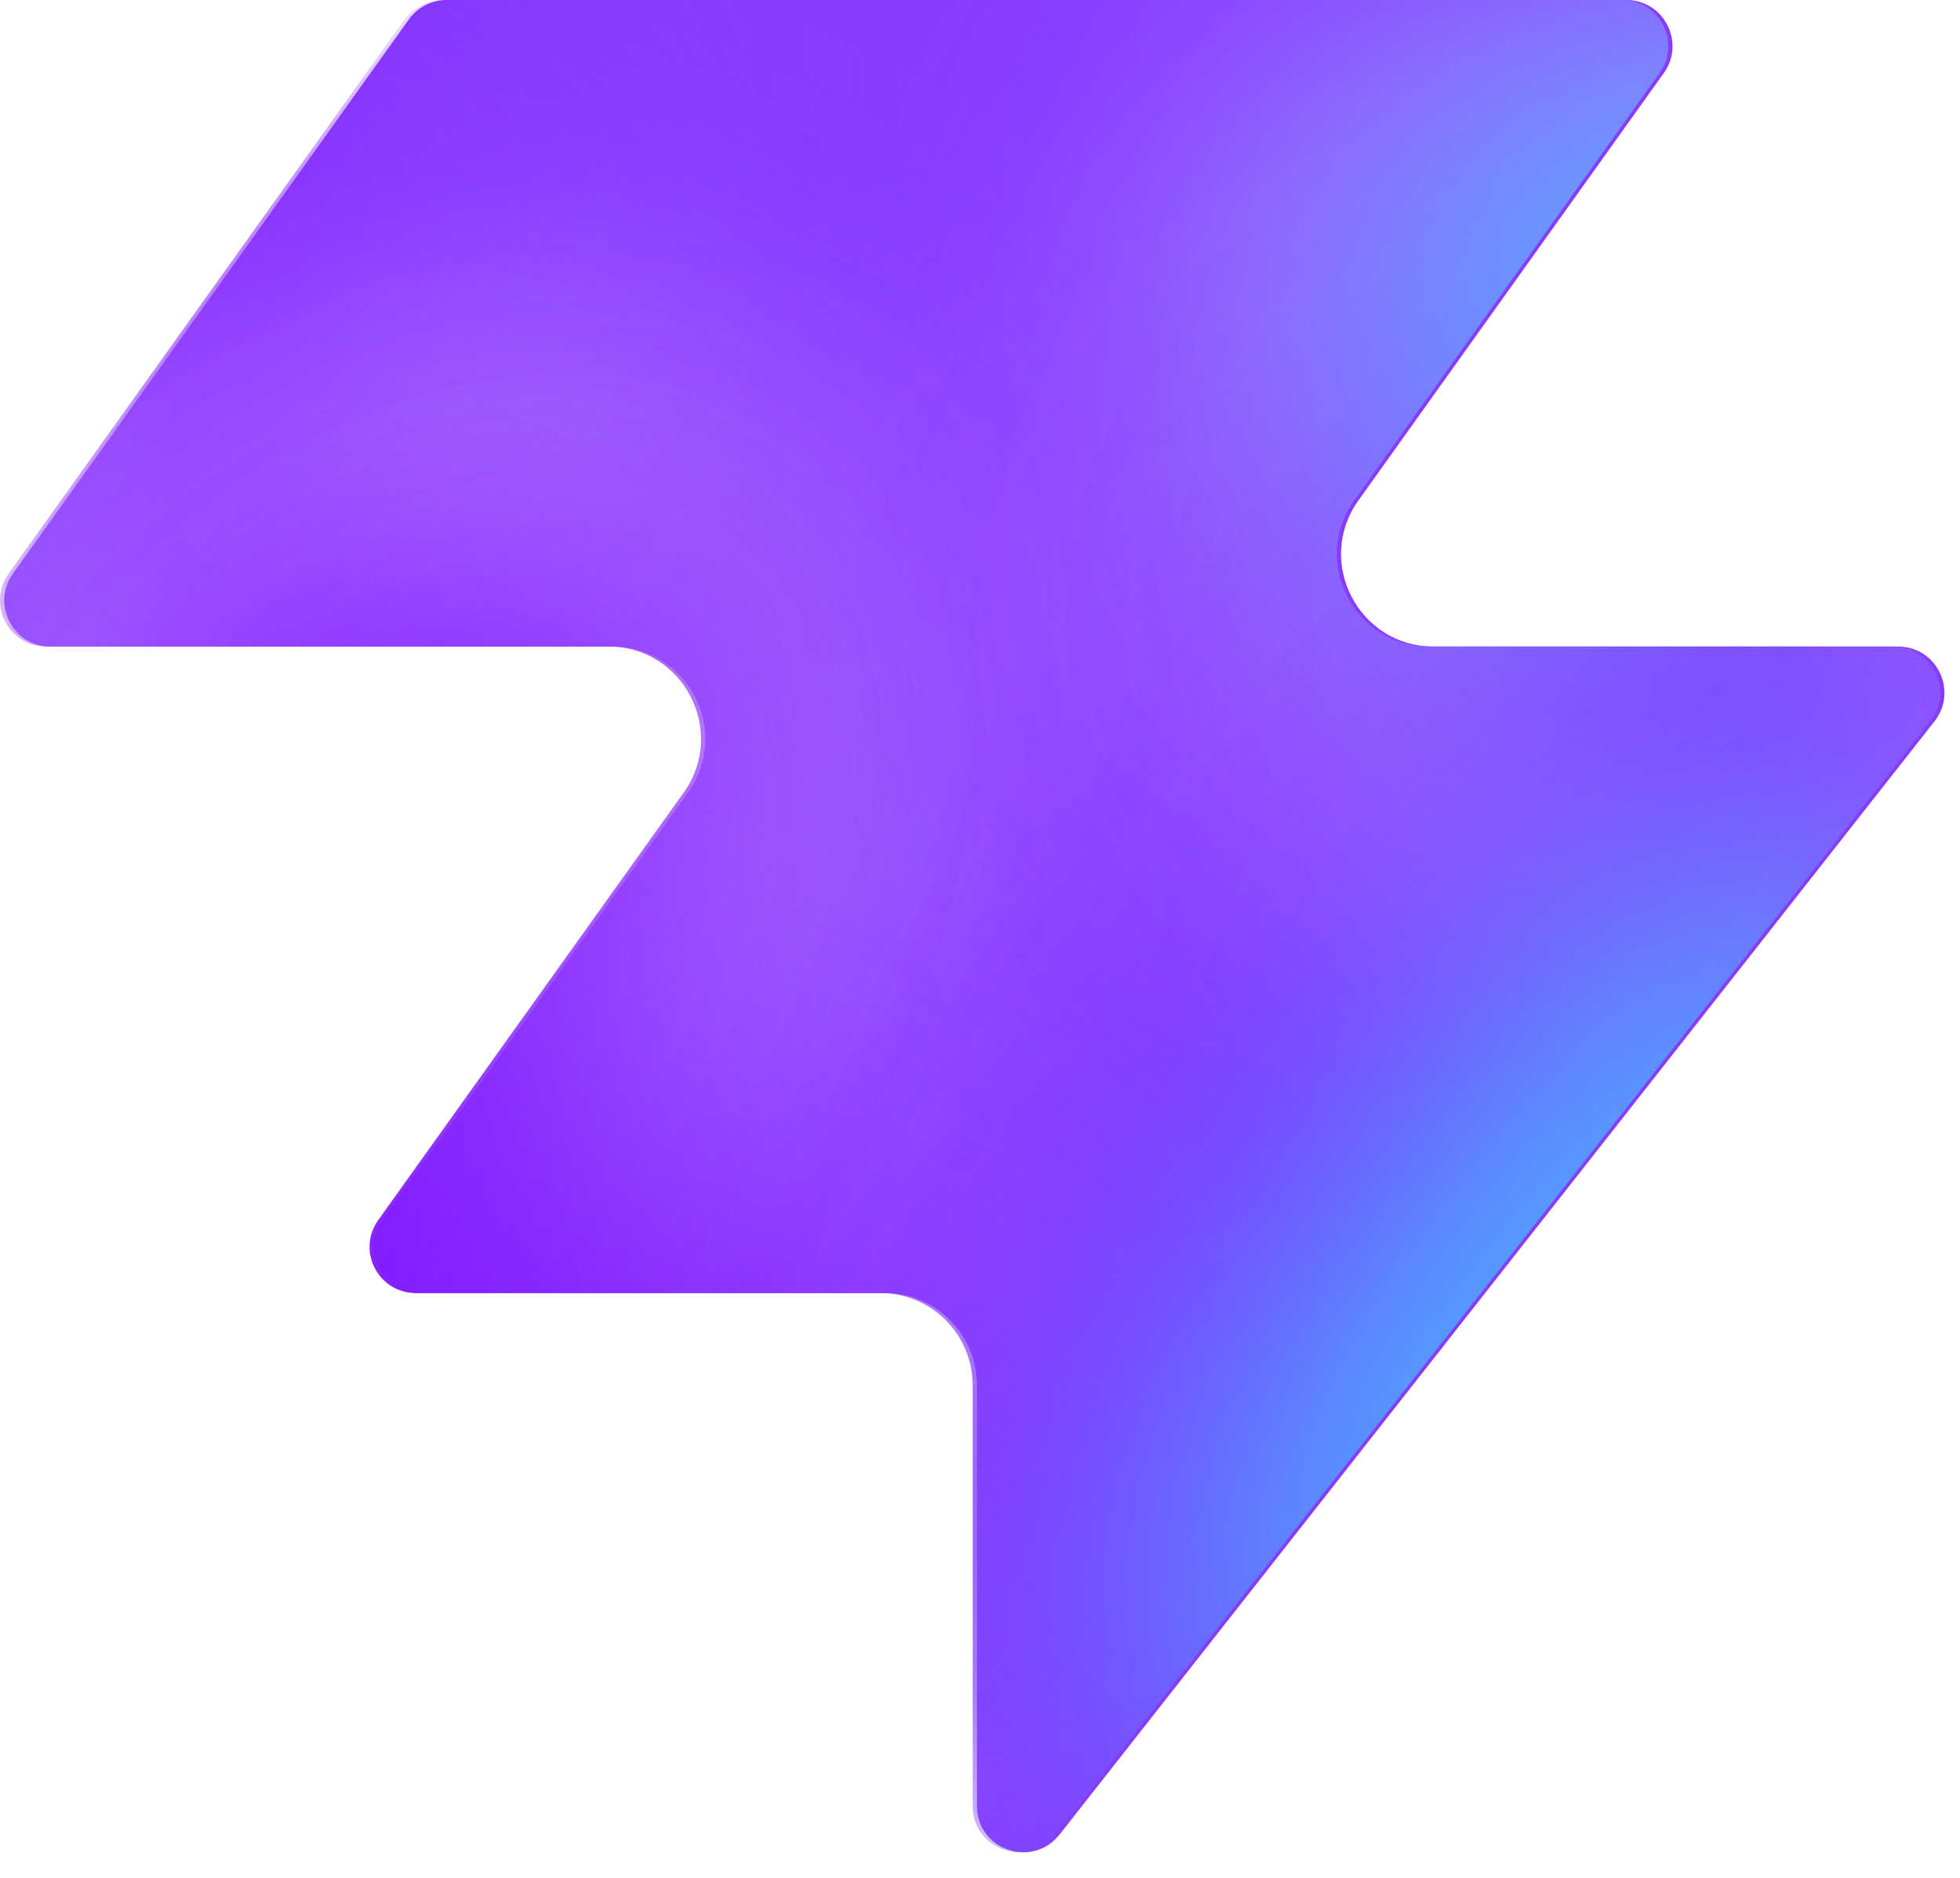
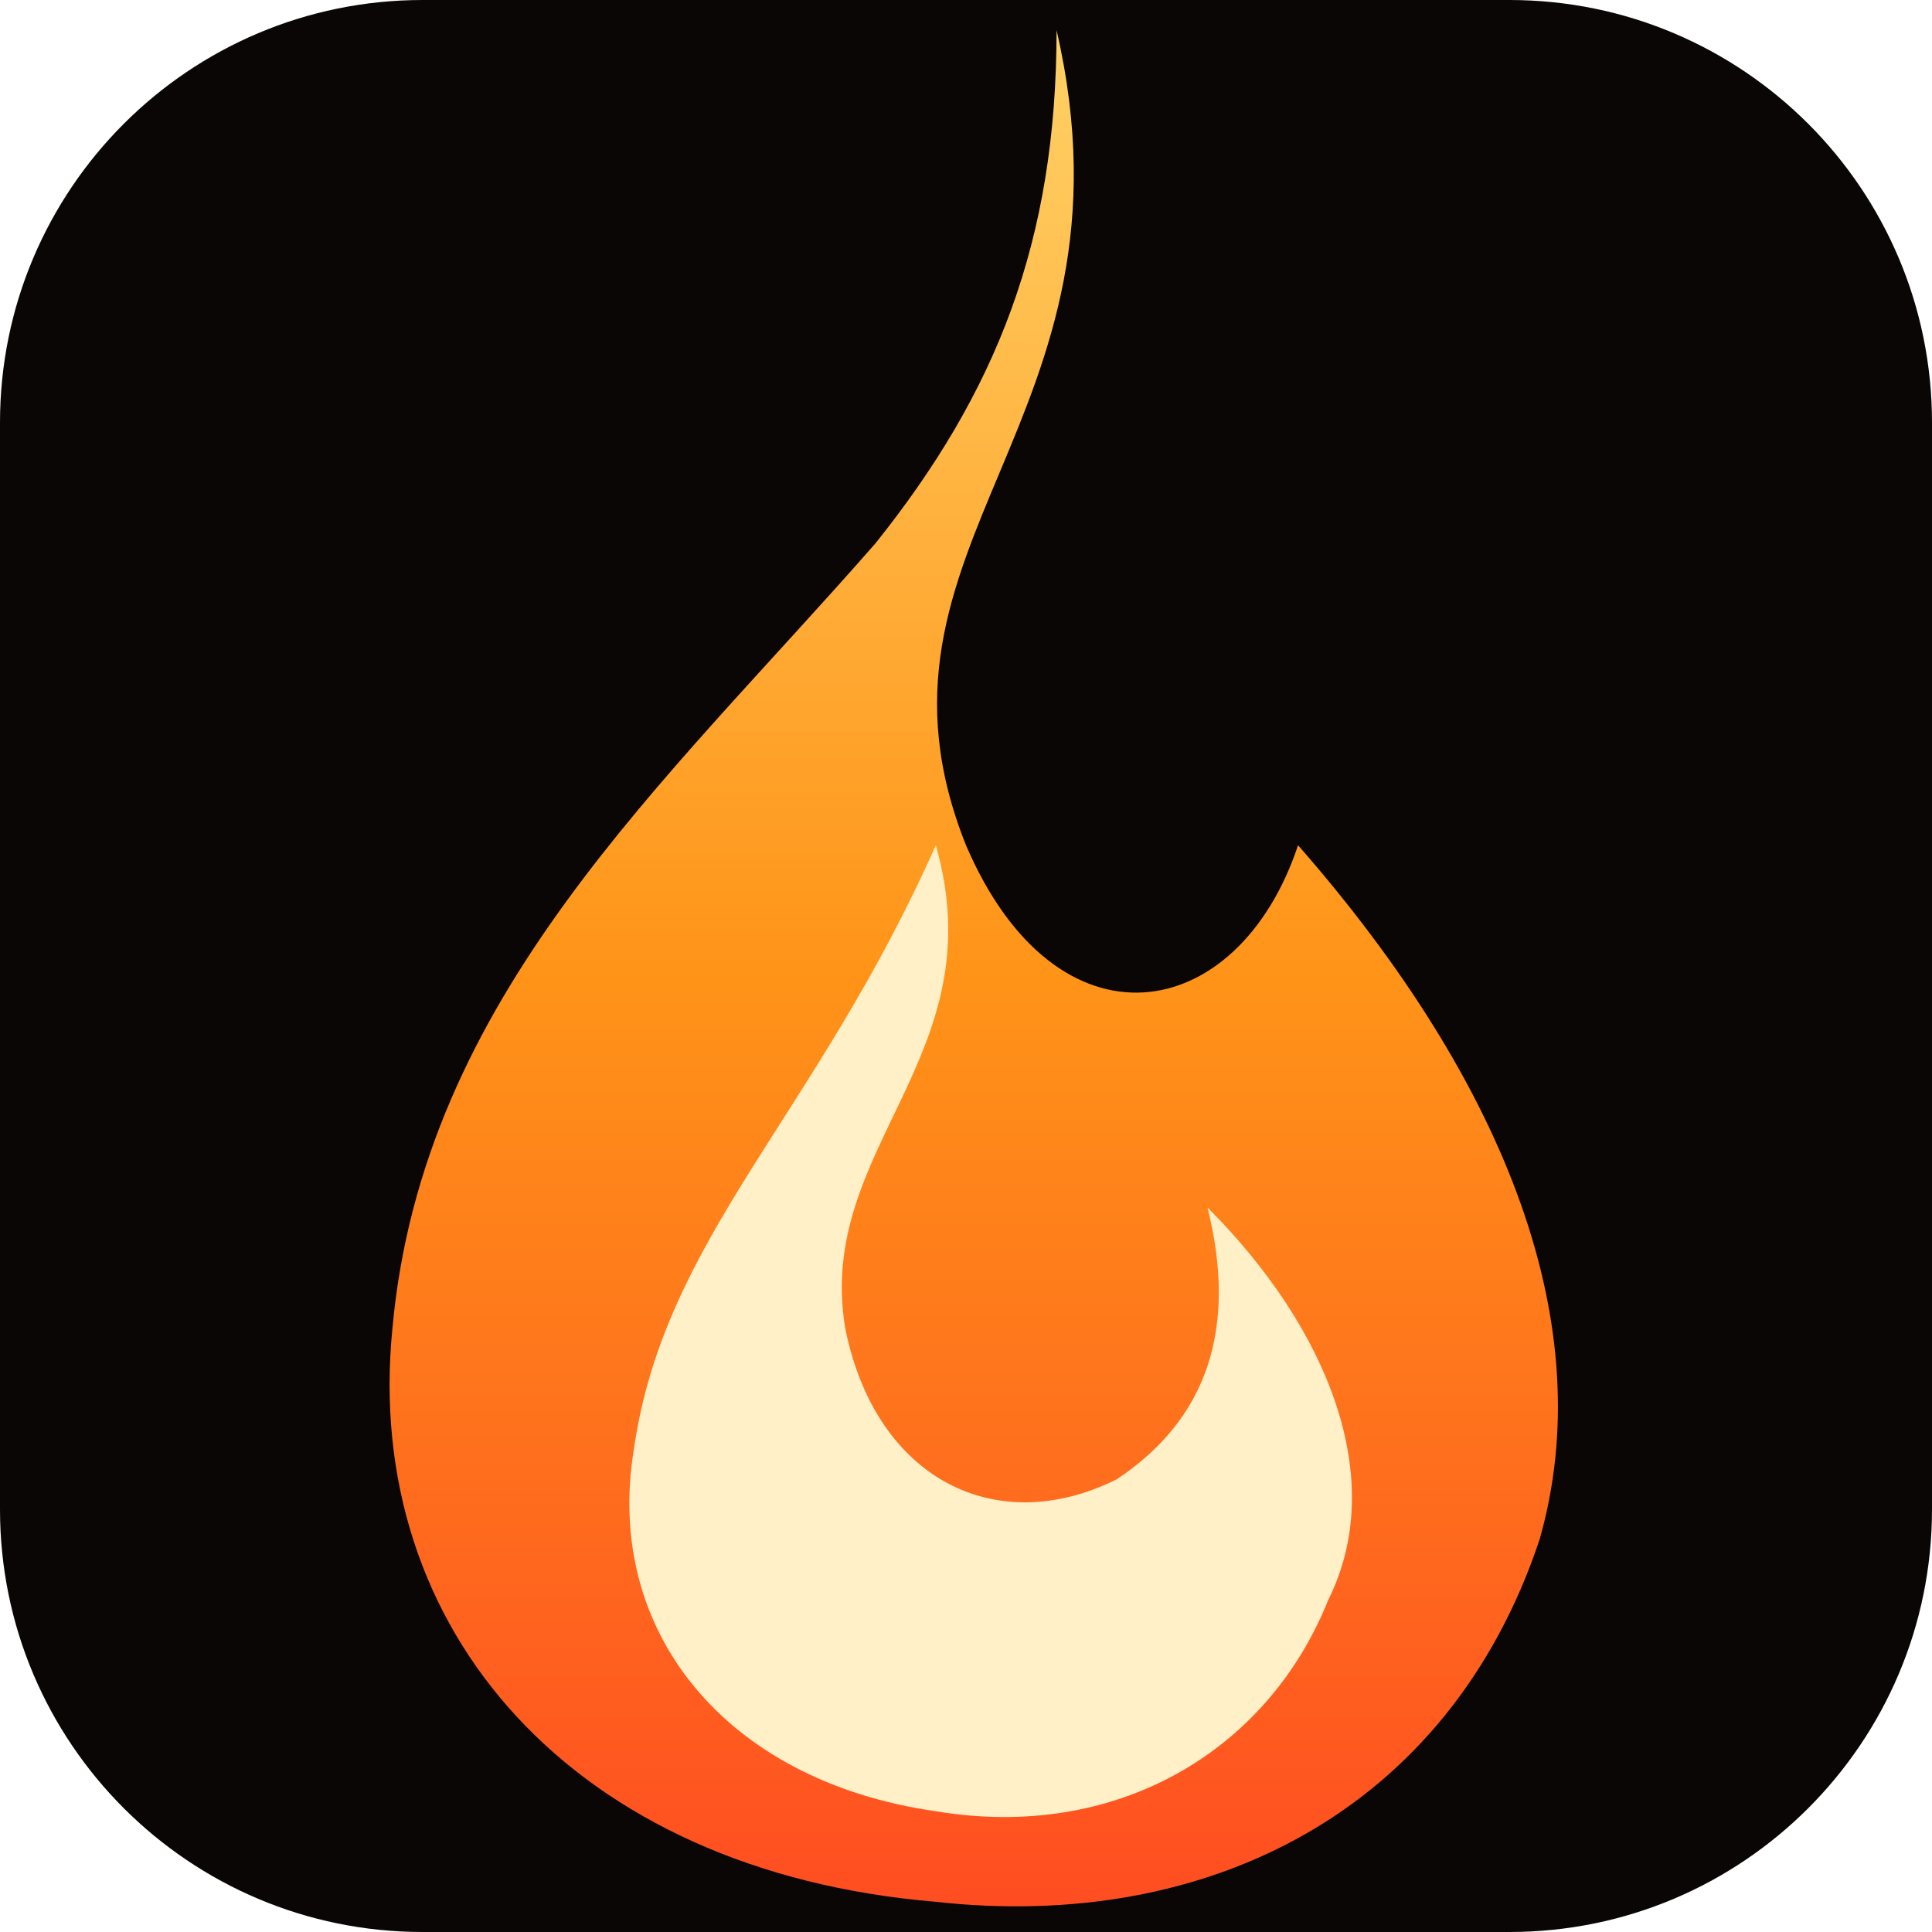
- <svg xmlns="http://www.w3.org/2000/svg" width="48" height="46" fill="none" viewBox="0 0 48 46">
-   <path fill="#863bff" d="M25.946 44.938c-.664.845-2.021.375-2.021-.698V33.937a2.26 2.26 0 0 0-2.262-2.262H10.287c-.92 0-1.456-1.04-.92-1.788l7.48-10.471c1.07-1.497 0-3.578-1.842-3.578H1.237c-.92 0-1.456-1.04-.92-1.788L10.013.474c.214-.297.556-.474.92-.474h28.894c.92 0 1.456 1.04.92 1.788l-7.48 10.471c-1.07 1.498 0 3.579 1.842 3.579h11.377c.943 0 1.473 1.088.89 1.83L25.947 44.94z" style="fill:#863bff;fill:color(display-p3 .525 .23 1);fill-opacity:1" />
-   <mask id="a" width="48" height="46" x="0" y="0" maskUnits="userSpaceOnUse" style="mask-type:alpha">
-     <path fill="#000" d="M25.842 44.938c-.664.844-2.021.375-2.021-.698V33.937a2.26 2.26 0 0 0-2.262-2.262H10.183c-.92 0-1.456-1.04-.92-1.788l7.48-10.471c1.07-1.498 0-3.579-1.842-3.579H1.133c-.92 0-1.456-1.04-.92-1.787L9.91.473c.214-.297.556-.474.92-.474h28.894c.92 0 1.456 1.04.92 1.788l-7.48 10.471c-1.07 1.498 0 3.578 1.842 3.578h11.377c.943 0 1.473 1.088.89 1.832L25.843 44.94z" style="fill:#000;fill-opacity:1" />
-   </mask>
-   <g mask="url(#a)">
-     <g filter="url(#b)">
-       <ellipse cx="5.508" cy="14.704" fill="#ede6ff" rx="5.508" ry="14.704" style="fill:#ede6ff;fill:color(display-p3 .927 .903 1);fill-opacity:1" transform="matrix(.00324 1 1 -.00324 -4.47 31.516)" />
-     </g>
-     <g filter="url(#c)">
-       <ellipse cx="10.399" cy="29.851" fill="#ede6ff" rx="10.399" ry="29.851" style="fill:#ede6ff;fill:color(display-p3 .927 .903 1);fill-opacity:1" transform="matrix(.00324 1 1 -.00324 -39.328 7.883)" />
-     </g>
-     <g filter="url(#d)">
-       <ellipse cx="5.508" cy="30.487" fill="#7e14ff" rx="5.508" ry="30.487" style="fill:#7e14ff;fill:color(display-p3 .492 .077 1);fill-opacity:1" transform="rotate(89.814 -25.913 -14.639)scale(1 -1)" />
-     </g>
-     <g filter="url(#e)">
-       <ellipse cx="5.508" cy="30.599" fill="#7e14ff" rx="5.508" ry="30.599" style="fill:#7e14ff;fill:color(display-p3 .492 .077 1);fill-opacity:1" transform="rotate(89.814 -32.644 -3.334)scale(1 -1)" />
-     </g>
-     <g filter="url(#f)">
-       <ellipse cx="5.508" cy="30.599" fill="#7e14ff" rx="5.508" ry="30.599" style="fill:#7e14ff;fill:color(display-p3 .492 .077 1);fill-opacity:1" transform="matrix(.00324 1 1 -.00324 -34.34 30.47)" />
-     </g>
-     <g filter="url(#g)">
-       <ellipse cx="14.072" cy="22.078" fill="#ede6ff" rx="14.072" ry="22.078" style="fill:#ede6ff;fill:color(display-p3 .927 .903 1);fill-opacity:1" transform="rotate(93.35 24.506 48.493)scale(-1 1)" />
-     </g>
-     <g filter="url(#h)">
-       <ellipse cx="3.47" cy="21.501" fill="#7e14ff" rx="3.47" ry="21.501" style="fill:#7e14ff;fill:color(display-p3 .492 .077 1);fill-opacity:1" transform="rotate(89.009 28.708 47.59)scale(-1 1)" />
-     </g>
-     <g filter="url(#i)">
-       <ellipse cx="3.47" cy="21.501" fill="#7e14ff" rx="3.47" ry="21.501" style="fill:#7e14ff;fill:color(display-p3 .492 .077 1);fill-opacity:1" transform="rotate(89.009 28.708 47.59)scale(-1 1)" />
-     </g>
-     <g filter="url(#j)">
-       <ellipse cx=".387" cy="8.972" fill="#7e14ff" rx="4.407" ry="29.108" style="fill:#7e14ff;fill:color(display-p3 .492 .077 1);fill-opacity:1" transform="rotate(39.51 .387 8.972)" />
-     </g>
-     <g filter="url(#k)">
-       <ellipse cx="47.523" cy="-6.092" fill="#7e14ff" rx="4.407" ry="29.108" style="fill:#7e14ff;fill:color(display-p3 .492 .077 1);fill-opacity:1" transform="rotate(37.892 47.523 -6.092)" />
-     </g>
-     <g filter="url(#l)">
-       <ellipse cx="41.412" cy="6.333" fill="#47bfff" rx="5.971" ry="9.665" style="fill:#47bfff;fill:color(display-p3 .28 .748 1);fill-opacity:1" transform="rotate(37.892 41.412 6.333)" />
-     </g>
-     <g filter="url(#m)">
-       <ellipse cx="-1.879" cy="38.332" fill="#7e14ff" rx="4.407" ry="29.108" style="fill:#7e14ff;fill:color(display-p3 .492 .077 1);fill-opacity:1" transform="rotate(37.892 -1.88 38.332)" />
-     </g>
-     <g filter="url(#n)">
-       <ellipse cx="-1.879" cy="38.332" fill="#7e14ff" rx="4.407" ry="29.108" style="fill:#7e14ff;fill:color(display-p3 .492 .077 1);fill-opacity:1" transform="rotate(37.892 -1.88 38.332)" />
-     </g>
-     <g filter="url(#o)">
-       <ellipse cx="35.651" cy="29.907" fill="#7e14ff" rx="4.407" ry="29.108" style="fill:#7e14ff;fill:color(display-p3 .492 .077 1);fill-opacity:1" transform="rotate(37.892 35.651 29.907)" />
-     </g>
-     <g filter="url(#p)">
-       <ellipse cx="38.418" cy="32.4" fill="#47bfff" rx="5.971" ry="15.297" style="fill:#47bfff;fill:color(display-p3 .28 .748 1);fill-opacity:1" transform="rotate(37.892 38.418 32.4)" />
-     </g>
-   </g>
+ <svg xmlns="http://www.w3.org/2000/svg" viewBox="0 0 64 64">
  <defs>
-     <filter id="b" width="60.045" height="41.654" x="-19.77" y="16.149" color-interpolation-filters="sRGB" filterUnits="userSpaceOnUse">
-       <feFlood flood-opacity="0" result="BackgroundImageFix" />
-       <feBlend in="SourceGraphic" in2="BackgroundImageFix" result="shape" />
-       <feGaussianBlur result="effect1_foregroundBlur_2002_17158" stdDeviation="7.659" />
-     </filter>
-     <filter id="c" width="90.34" height="51.437" x="-54.613" y="-7.533" color-interpolation-filters="sRGB" filterUnits="userSpaceOnUse">
-       <feFlood flood-opacity="0" result="BackgroundImageFix" />
-       <feBlend in="SourceGraphic" in2="BackgroundImageFix" result="shape" />
-       <feGaussianBlur result="effect1_foregroundBlur_2002_17158" stdDeviation="7.659" />
-     </filter>
-     <filter id="d" width="79.355" height="29.4" x="-49.64" y="2.03" color-interpolation-filters="sRGB" filterUnits="userSpaceOnUse">
-       <feFlood flood-opacity="0" result="BackgroundImageFix" />
-       <feBlend in="SourceGraphic" in2="BackgroundImageFix" result="shape" />
-       <feGaussianBlur result="effect1_foregroundBlur_2002_17158" stdDeviation="4.596" />
-     </filter>
-     <filter id="e" width="79.579" height="29.4" x="-45.045" y="20.029" color-interpolation-filters="sRGB" filterUnits="userSpaceOnUse">
-       <feFlood flood-opacity="0" result="BackgroundImageFix" />
-       <feBlend in="SourceGraphic" in2="BackgroundImageFix" result="shape" />
-       <feGaussianBlur result="effect1_foregroundBlur_2002_17158" stdDeviation="4.596" />
-     </filter>
-     <filter id="f" width="79.579" height="29.4" x="-43.513" y="21.178" color-interpolation-filters="sRGB" filterUnits="userSpaceOnUse">
-       <feFlood flood-opacity="0" result="BackgroundImageFix" />
-       <feBlend in="SourceGraphic" in2="BackgroundImageFix" result="shape" />
-       <feGaussianBlur result="effect1_foregroundBlur_2002_17158" stdDeviation="4.596" />
-     </filter>
-     <filter id="g" width="74.749" height="58.852" x="15.756" y="-17.901" color-interpolation-filters="sRGB" filterUnits="userSpaceOnUse">
-       <feFlood flood-opacity="0" result="BackgroundImageFix" />
-       <feBlend in="SourceGraphic" in2="BackgroundImageFix" result="shape" />
-       <feGaussianBlur result="effect1_foregroundBlur_2002_17158" stdDeviation="7.659" />
-     </filter>
-     <filter id="h" width="61.377" height="25.362" x="23.548" y="2.284" color-interpolation-filters="sRGB" filterUnits="userSpaceOnUse">
-       <feFlood flood-opacity="0" result="BackgroundImageFix" />
-       <feBlend in="SourceGraphic" in2="BackgroundImageFix" result="shape" />
-       <feGaussianBlur result="effect1_foregroundBlur_2002_17158" stdDeviation="4.596" />
-     </filter>
-     <filter id="i" width="61.377" height="25.362" x="23.548" y="2.284" color-interpolation-filters="sRGB" filterUnits="userSpaceOnUse">
-       <feFlood flood-opacity="0" result="BackgroundImageFix" />
-       <feBlend in="SourceGraphic" in2="BackgroundImageFix" result="shape" />
-       <feGaussianBlur result="effect1_foregroundBlur_2002_17158" stdDeviation="4.596" />
-     </filter>
-     <filter id="j" width="56.045" height="63.649" x="-27.636" y="-22.853" color-interpolation-filters="sRGB" filterUnits="userSpaceOnUse">
-       <feFlood flood-opacity="0" result="BackgroundImageFix" />
-       <feBlend in="SourceGraphic" in2="BackgroundImageFix" result="shape" />
-       <feGaussianBlur result="effect1_foregroundBlur_2002_17158" stdDeviation="4.596" />
-     </filter>
-     <filter id="k" width="54.814" height="64.646" x="20.116" y="-38.415" color-interpolation-filters="sRGB" filterUnits="userSpaceOnUse">
-       <feFlood flood-opacity="0" result="BackgroundImageFix" />
-       <feBlend in="SourceGraphic" in2="BackgroundImageFix" result="shape" />
-       <feGaussianBlur result="effect1_foregroundBlur_2002_17158" stdDeviation="4.596" />
-     </filter>
-     <filter id="l" width="33.541" height="35.313" x="24.641" y="-11.323" color-interpolation-filters="sRGB" filterUnits="userSpaceOnUse">
-       <feFlood flood-opacity="0" result="BackgroundImageFix" />
-       <feBlend in="SourceGraphic" in2="BackgroundImageFix" result="shape" />
-       <feGaussianBlur result="effect1_foregroundBlur_2002_17158" stdDeviation="4.596" />
-     </filter>
-     <filter id="m" width="54.814" height="64.646" x="-29.286" y="6.009" color-interpolation-filters="sRGB" filterUnits="userSpaceOnUse">
-       <feFlood flood-opacity="0" result="BackgroundImageFix" />
-       <feBlend in="SourceGraphic" in2="BackgroundImageFix" result="shape" />
-       <feGaussianBlur result="effect1_foregroundBlur_2002_17158" stdDeviation="4.596" />
-     </filter>
-     <filter id="n" width="54.814" height="64.646" x="-29.286" y="6.009" color-interpolation-filters="sRGB" filterUnits="userSpaceOnUse">
-       <feFlood flood-opacity="0" result="BackgroundImageFix" />
-       <feBlend in="SourceGraphic" in2="BackgroundImageFix" result="shape" />
-       <feGaussianBlur result="effect1_foregroundBlur_2002_17158" stdDeviation="4.596" />
-     </filter>
-     <filter id="o" width="54.814" height="64.646" x="8.244" y="-2.416" color-interpolation-filters="sRGB" filterUnits="userSpaceOnUse">
-       <feFlood flood-opacity="0" result="BackgroundImageFix" />
-       <feBlend in="SourceGraphic" in2="BackgroundImageFix" result="shape" />
-       <feGaussianBlur result="effect1_foregroundBlur_2002_17158" stdDeviation="4.596" />
-     </filter>
-     <filter id="p" width="39.409" height="43.623" x="18.713" y="10.588" color-interpolation-filters="sRGB" filterUnits="userSpaceOnUse">
-       <feFlood flood-opacity="0" result="BackgroundImageFix" />
-       <feBlend in="SourceGraphic" in2="BackgroundImageFix" result="shape" />
-       <feGaussianBlur result="effect1_foregroundBlur_2002_17158" stdDeviation="4.596" />
-     </filter>
+     <linearGradient id="fire" x1="0" y1="0" x2="0" y2="1">
+       <stop offset="0" stop-color="#ffd166" />
+       <stop offset=".5" stop-color="#ff9418" />
+       <stop offset="1" stop-color="#ff4d21" />
+     </linearGradient>
  </defs>
+   <rect width="64" height="64" rx="14" fill="#090605" />
+   <path fill="url(#fire)" d="M35 7c3 13-7 17-3 27 3 7 9 6 11 0 7 8 10 16 8 23-3 9-11 13-20 12-12-1-19-9-18-19 1-11 9-18 16-26 4-5 6-10 6-17Z" transform="translate(0 -6)" />
+   <path fill="#fff0c7" d="M31 34c2 7-4 10-3 16 1 5 5 7 9 5 3-2 4-5 3-9 4 4 6 9 4 13-2 5-7 8-13 7-7-1-11-6-10-12 1-7 6-11 10-20Z" transform="translate(0 -6)" />
</svg>
